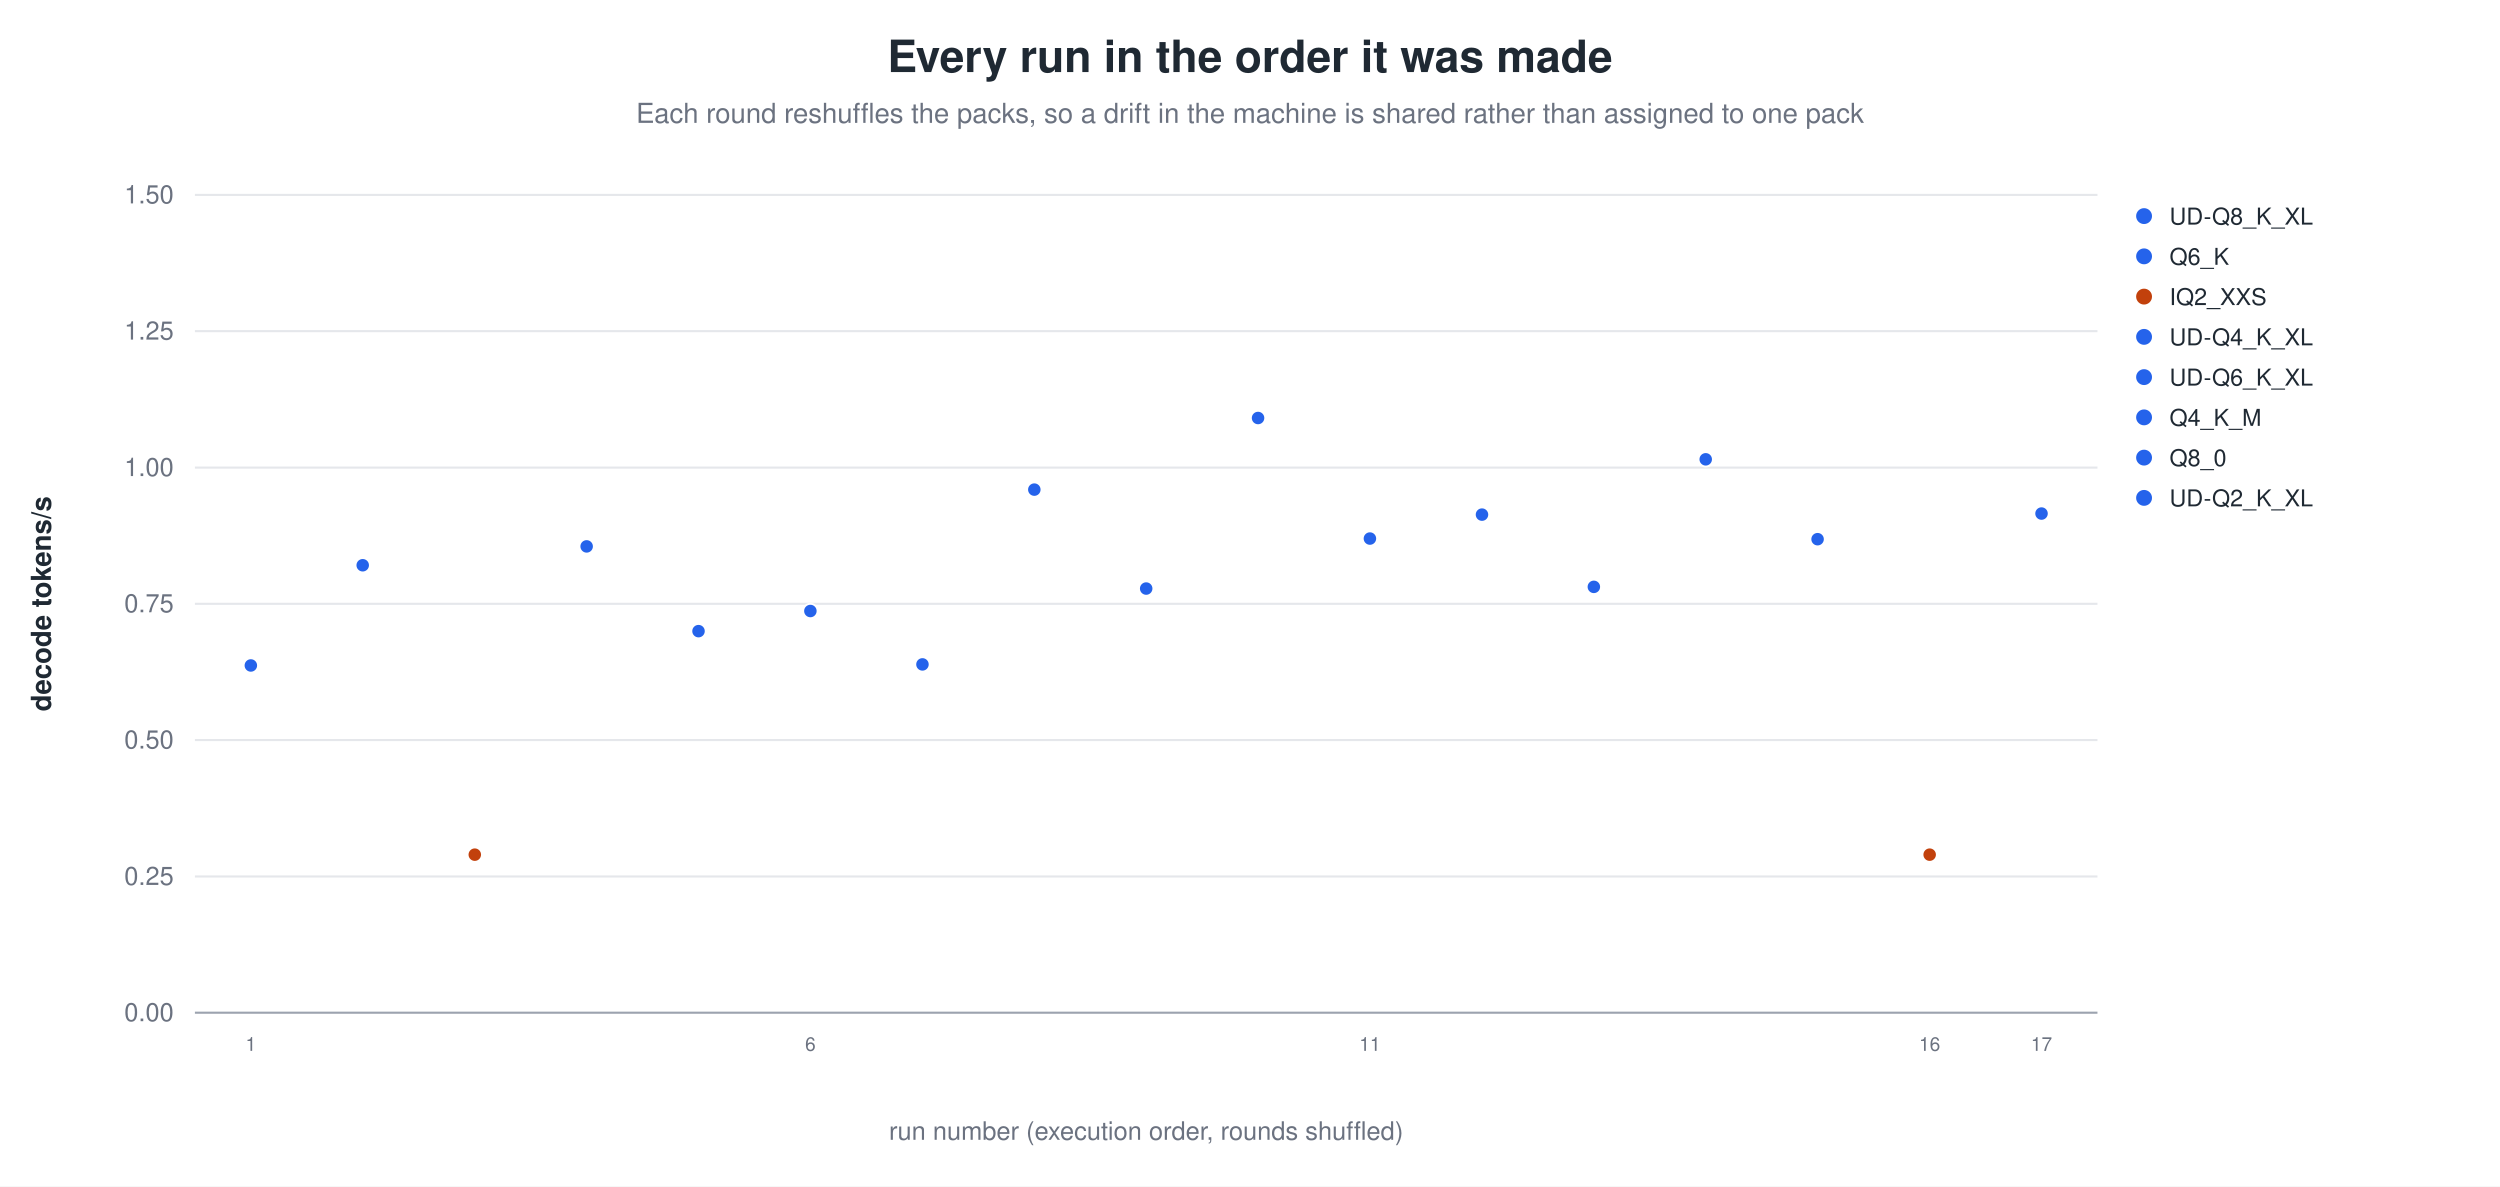
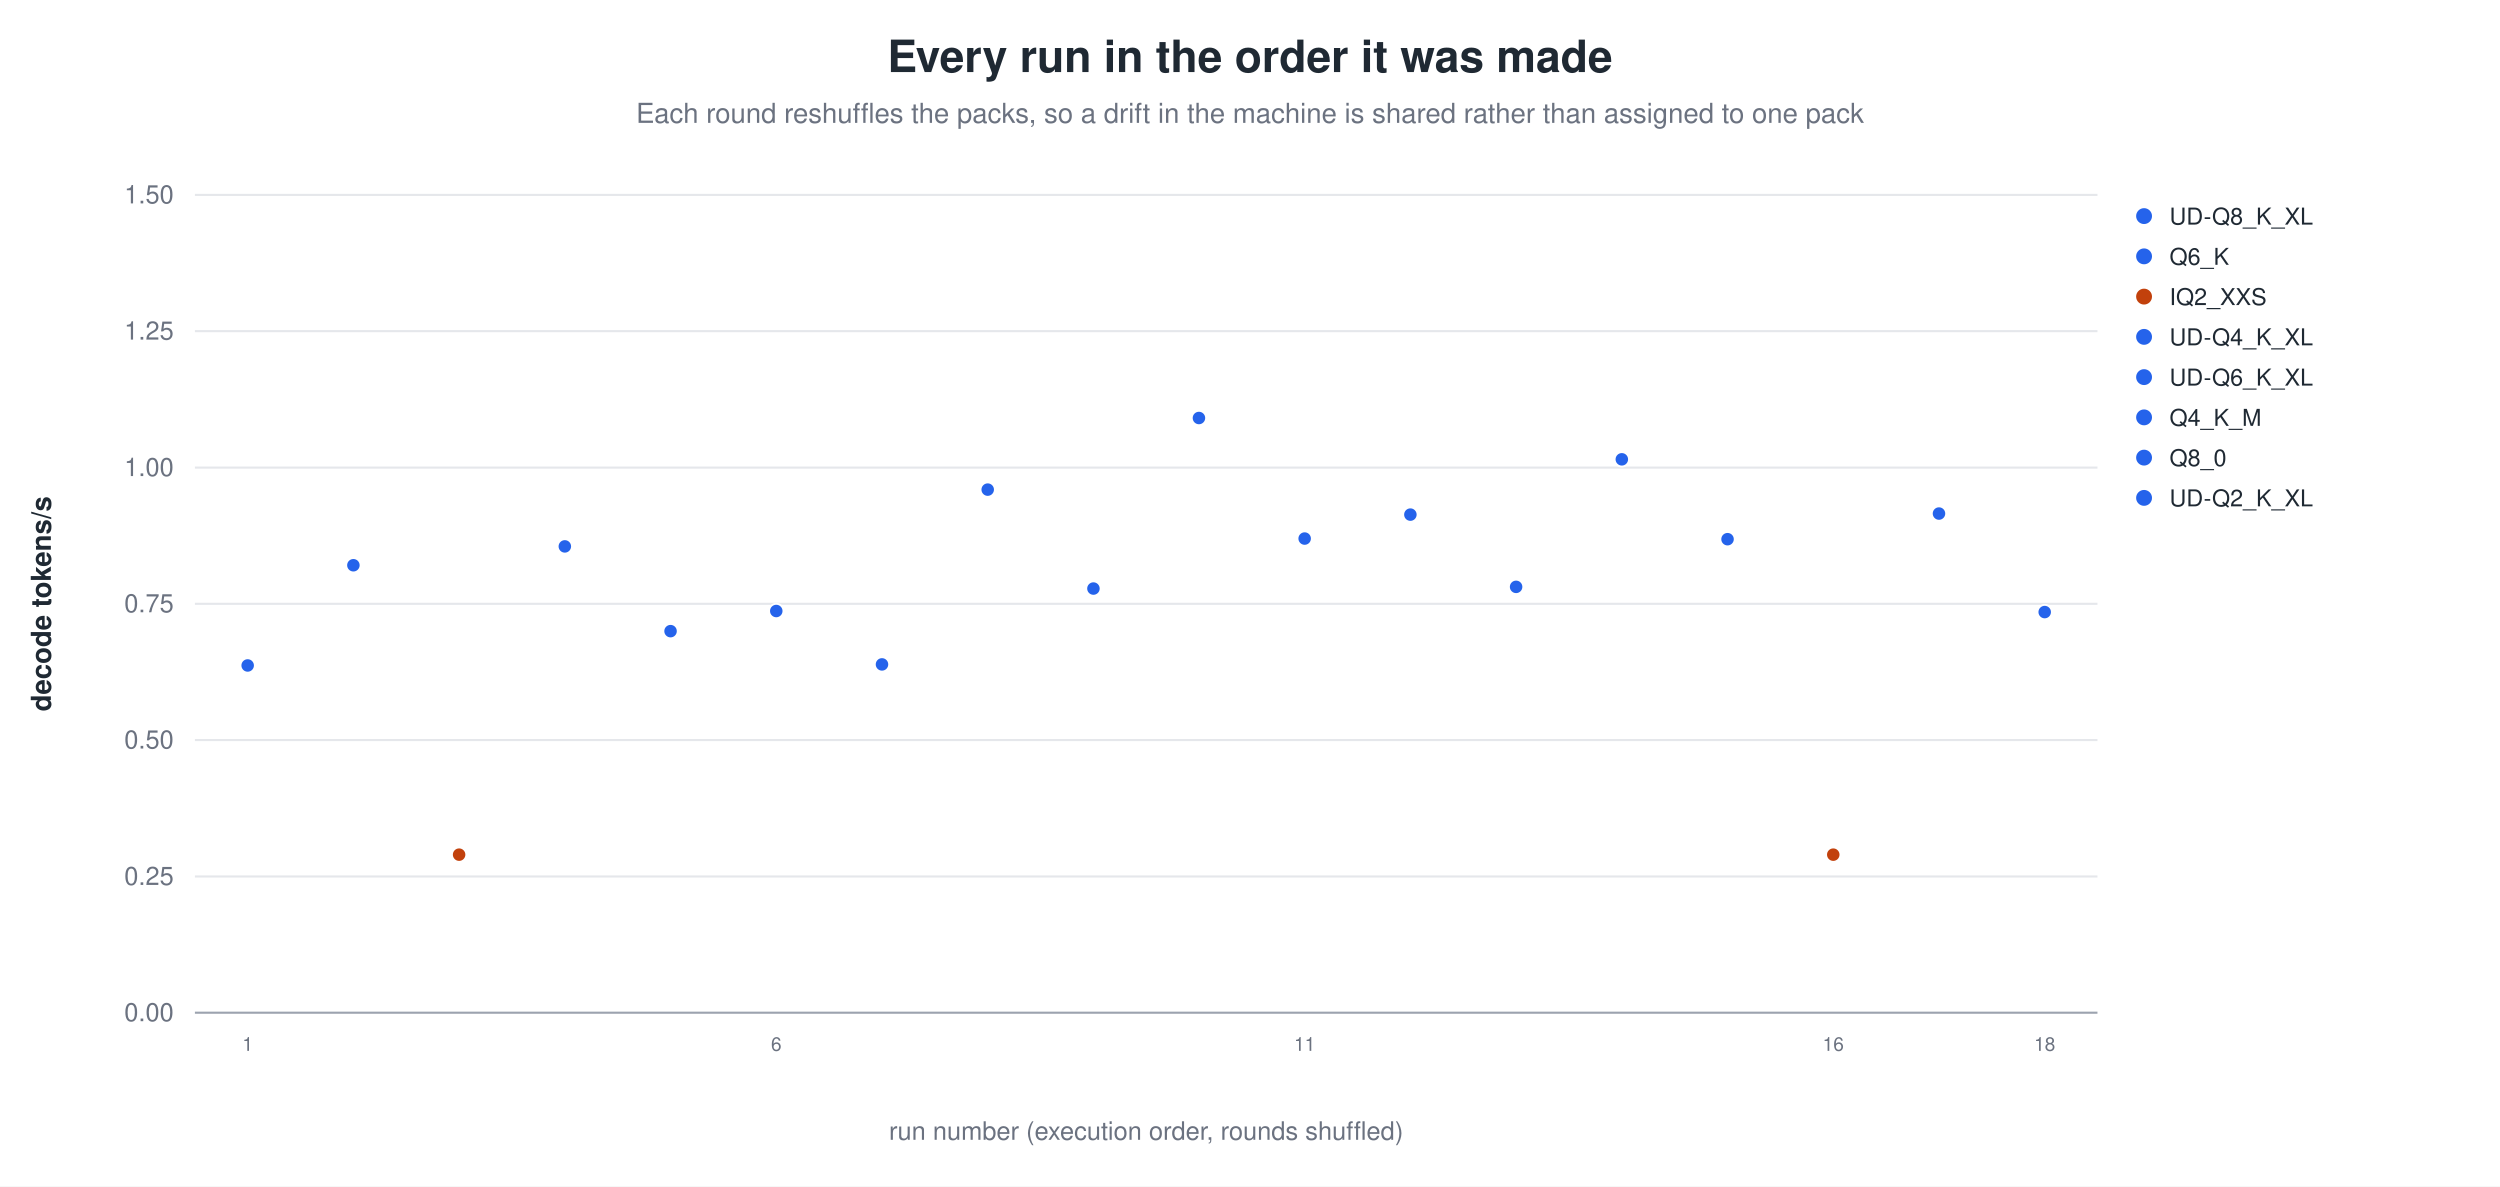
<svg xmlns="http://www.w3.org/2000/svg" width="1180" height="560" viewBox="0 0 1180 560" role="img" aria-label="Every run in the order it was made">
  <rect width="1180" height="560" fill="white" />
  <text x="590.0" y="34" text-anchor="middle" font-family="Helvetica, Arial, sans-serif" font-size="21" font-weight="600" fill="#1f2933">Every run in the order it was made</text>
  <text x="590.0" y="58" text-anchor="middle" font-family="Helvetica, Arial, sans-serif" font-size="13" fill="#6b7280">Each round reshuffles the packs, so a drift in the machine is shared rather than assigned to one pack</text>
  <line x1="92.0" y1="478.0" x2="990.0" y2="478.0" stroke="#9ca3af" stroke-width="1.0" />
  <text x="82.0" y="482.0" text-anchor="end" font-family="Helvetica, Arial, sans-serif" font-size="12" fill="#6b7280" font-weight="400">0.00</text>
  <line x1="92.0" y1="413.7" x2="990.0" y2="413.7" stroke="#e5e7eb" stroke-width="1.0" />
  <text x="82.0" y="417.7" text-anchor="end" font-family="Helvetica, Arial, sans-serif" font-size="12" fill="#6b7280" font-weight="400">0.25</text>
  <line x1="92.0" y1="349.3" x2="990.0" y2="349.3" stroke="#e5e7eb" stroke-width="1.0" />
  <text x="82.0" y="353.3" text-anchor="end" font-family="Helvetica, Arial, sans-serif" font-size="12" fill="#6b7280" font-weight="400">0.50</text>
  <line x1="92.0" y1="285.0" x2="990.0" y2="285.0" stroke="#e5e7eb" stroke-width="1.0" />
  <text x="82.0" y="289.0" text-anchor="end" font-family="Helvetica, Arial, sans-serif" font-size="12" fill="#6b7280" font-weight="400">0.75</text>
  <line x1="92.0" y1="220.7" x2="990.0" y2="220.7" stroke="#e5e7eb" stroke-width="1.0" />
  <text x="82.0" y="224.7" text-anchor="end" font-family="Helvetica, Arial, sans-serif" font-size="12" fill="#6b7280" font-weight="400">1.00</text>
  <line x1="92.0" y1="156.3" x2="990.0" y2="156.3" stroke="#e5e7eb" stroke-width="1.0" />
  <text x="82.0" y="160.3" text-anchor="end" font-family="Helvetica, Arial, sans-serif" font-size="12" fill="#6b7280" font-weight="400">1.25</text>
  <line x1="92.0" y1="92.0" x2="990.0" y2="92.0" stroke="#e5e7eb" stroke-width="1.0" />
  <text x="82.0" y="96.0" text-anchor="end" font-family="Helvetica, Arial, sans-serif" font-size="12" fill="#6b7280" font-weight="400">1.50</text>
  <text x="24.0" y="285.0" text-anchor="middle" font-family="Helvetica, Arial, sans-serif" font-size="13" fill="#1f2933" font-weight="600" transform="rotate(-90.0 24.0 285.0)">decode tokens/s</text>
-   <circle cx="118.4" cy="314.1" r="3.4" fill="#2563eb" stroke="white" stroke-width="0.9" opacity="1.00" />
-   <text x="118.4" y="496.0" text-anchor="middle" font-family="Helvetica, Arial, sans-serif" font-size="9" fill="#6b7280" font-weight="400">1</text>
-   <circle cx="171.2" cy="266.8" r="3.4" fill="#2563eb" stroke="white" stroke-width="0.9" opacity="1.00" />
-   <circle cx="224.1" cy="403.4" r="3.4" fill="#c2410c" stroke="white" stroke-width="0.9" opacity="1.00" />
-   <circle cx="276.9" cy="257.9" r="3.4" fill="#2563eb" stroke="white" stroke-width="0.9" opacity="1.00" />
-   <circle cx="329.7" cy="297.9" r="3.4" fill="#2563eb" stroke="white" stroke-width="0.9" opacity="1.00" />
-   <circle cx="382.5" cy="288.4" r="3.4" fill="#2563eb" stroke="white" stroke-width="0.9" opacity="1.00" />
-   <text x="382.5" y="496.0" text-anchor="middle" font-family="Helvetica, Arial, sans-serif" font-size="9" fill="#6b7280" font-weight="400">6</text>
-   <circle cx="435.4" cy="313.6" r="3.4" fill="#2563eb" stroke="white" stroke-width="0.9" opacity="1.00" />
-   <circle cx="488.2" cy="231.1" r="3.4" fill="#2563eb" stroke="white" stroke-width="0.9" opacity="1.00" />
-   <circle cx="541.0" cy="277.8" r="3.4" fill="#2563eb" stroke="white" stroke-width="0.9" opacity="1.00" />
-   <circle cx="593.8" cy="197.3" r="3.4" fill="#2563eb" stroke="white" stroke-width="0.9" opacity="1.00" />
-   <circle cx="646.6" cy="254.2" r="3.4" fill="#2563eb" stroke="white" stroke-width="0.9" opacity="1.00" />
-   <text x="646.6" y="496.0" text-anchor="middle" font-family="Helvetica, Arial, sans-serif" font-size="9" fill="#6b7280" font-weight="400">11</text>
-   <circle cx="699.5" cy="242.9" r="3.4" fill="#2563eb" stroke="white" stroke-width="0.9" opacity="1.00" />
-   <circle cx="752.3" cy="277.0" r="3.4" fill="#2563eb" stroke="white" stroke-width="0.9" opacity="1.00" />
-   <circle cx="805.1" cy="216.8" r="3.4" fill="#2563eb" stroke="white" stroke-width="0.9" opacity="1.00" />
-   <circle cx="857.9" cy="254.5" r="3.4" fill="#2563eb" stroke="white" stroke-width="0.9" opacity="1.00" />
-   <circle cx="910.8" cy="403.4" r="3.4" fill="#c2410c" stroke="white" stroke-width="0.9" opacity="1.00" />
-   <text x="910.8" y="496.0" text-anchor="middle" font-family="Helvetica, Arial, sans-serif" font-size="9" fill="#6b7280" font-weight="400">16</text>
-   <circle cx="963.6" cy="242.4" r="3.4" fill="#2563eb" stroke="white" stroke-width="0.9" opacity="1.00" />
-   <text x="963.6" y="496.0" text-anchor="middle" font-family="Helvetica, Arial, sans-serif" font-size="9" fill="#6b7280" font-weight="400">17</text>
+   <circle cx="116.9" cy="314.1" r="3.4" fill="#2563eb" stroke="white" stroke-width="0.9" opacity="1.00" />
+   <text x="116.9" y="496.0" text-anchor="middle" font-family="Helvetica, Arial, sans-serif" font-size="9" fill="#6b7280" font-weight="400">1</text>
+   <circle cx="166.8" cy="266.8" r="3.4" fill="#2563eb" stroke="white" stroke-width="0.9" opacity="1.00" />
+   <circle cx="216.7" cy="403.4" r="3.4" fill="#c2410c" stroke="white" stroke-width="0.9" opacity="1.00" />
+   <circle cx="266.6" cy="257.9" r="3.4" fill="#2563eb" stroke="white" stroke-width="0.9" opacity="1.00" />
+   <circle cx="316.5" cy="297.9" r="3.4" fill="#2563eb" stroke="white" stroke-width="0.9" opacity="1.00" />
+   <circle cx="366.4" cy="288.4" r="3.4" fill="#2563eb" stroke="white" stroke-width="0.9" opacity="1.00" />
+   <text x="366.4" y="496.0" text-anchor="middle" font-family="Helvetica, Arial, sans-serif" font-size="9" fill="#6b7280" font-weight="400">6</text>
+   <circle cx="416.3" cy="313.6" r="3.4" fill="#2563eb" stroke="white" stroke-width="0.9" opacity="1.00" />
+   <circle cx="466.2" cy="231.1" r="3.4" fill="#2563eb" stroke="white" stroke-width="0.9" opacity="1.00" />
+   <circle cx="516.1" cy="277.8" r="3.4" fill="#2563eb" stroke="white" stroke-width="0.9" opacity="1.00" />
+   <circle cx="565.9" cy="197.3" r="3.4" fill="#2563eb" stroke="white" stroke-width="0.9" opacity="1.00" />
+   <circle cx="615.8" cy="254.2" r="3.4" fill="#2563eb" stroke="white" stroke-width="0.9" opacity="1.00" />
+   <text x="615.8" y="496.0" text-anchor="middle" font-family="Helvetica, Arial, sans-serif" font-size="9" fill="#6b7280" font-weight="400">11</text>
+   <circle cx="665.7" cy="242.9" r="3.4" fill="#2563eb" stroke="white" stroke-width="0.9" opacity="1.00" />
+   <circle cx="715.6" cy="277.0" r="3.4" fill="#2563eb" stroke="white" stroke-width="0.9" opacity="1.00" />
+   <circle cx="765.5" cy="216.8" r="3.4" fill="#2563eb" stroke="white" stroke-width="0.9" opacity="1.00" />
+   <circle cx="815.4" cy="254.5" r="3.4" fill="#2563eb" stroke="white" stroke-width="0.9" opacity="1.00" />
+   <circle cx="865.3" cy="403.4" r="3.4" fill="#c2410c" stroke="white" stroke-width="0.9" opacity="1.00" />
+   <text x="865.3" y="496.0" text-anchor="middle" font-family="Helvetica, Arial, sans-serif" font-size="9" fill="#6b7280" font-weight="400">16</text>
+   <circle cx="915.2" cy="242.4" r="3.4" fill="#2563eb" stroke="white" stroke-width="0.9" opacity="1.00" />
+   <circle cx="965.1" cy="288.9" r="3.4" fill="#2563eb" stroke="white" stroke-width="0.9" opacity="1.00" />
+   <text x="965.1" y="496.0" text-anchor="middle" font-family="Helvetica, Arial, sans-serif" font-size="9" fill="#6b7280" font-weight="400">18</text>
  <circle cx="1012.0" cy="102.0" r="4.2" fill="#2563eb" stroke="white" stroke-width="0.9" opacity="1.00" />
  <text x="1024.0" y="106.0" text-anchor="start" font-family="Helvetica, Arial, sans-serif" font-size="11" fill="#1f2933" font-weight="400">UD-Q8_K_XL</text>
  <circle cx="1012.0" cy="121.0" r="4.2" fill="#2563eb" stroke="white" stroke-width="0.9" opacity="1.00" />
  <text x="1024.0" y="125.0" text-anchor="start" font-family="Helvetica, Arial, sans-serif" font-size="11" fill="#1f2933" font-weight="400">Q6_K</text>
  <circle cx="1012.0" cy="140.0" r="4.2" fill="#c2410c" stroke="white" stroke-width="0.9" opacity="1.00" />
  <text x="1024.0" y="144.0" text-anchor="start" font-family="Helvetica, Arial, sans-serif" font-size="11" fill="#1f2933" font-weight="400">IQ2_XXS</text>
  <circle cx="1012.0" cy="159.0" r="4.2" fill="#2563eb" stroke="white" stroke-width="0.9" opacity="1.00" />
  <text x="1024.0" y="163.0" text-anchor="start" font-family="Helvetica, Arial, sans-serif" font-size="11" fill="#1f2933" font-weight="400">UD-Q4_K_XL</text>
  <circle cx="1012.0" cy="178.0" r="4.2" fill="#2563eb" stroke="white" stroke-width="0.9" opacity="1.00" />
  <text x="1024.0" y="182.0" text-anchor="start" font-family="Helvetica, Arial, sans-serif" font-size="11" fill="#1f2933" font-weight="400">UD-Q6_K_XL</text>
  <circle cx="1012.0" cy="197.0" r="4.2" fill="#2563eb" stroke="white" stroke-width="0.9" opacity="1.00" />
  <text x="1024.0" y="201.0" text-anchor="start" font-family="Helvetica, Arial, sans-serif" font-size="11" fill="#1f2933" font-weight="400">Q4_K_M</text>
  <circle cx="1012.0" cy="216.0" r="4.2" fill="#2563eb" stroke="white" stroke-width="0.9" opacity="1.00" />
  <text x="1024.0" y="220.0" text-anchor="start" font-family="Helvetica, Arial, sans-serif" font-size="11" fill="#1f2933" font-weight="400">Q8_0</text>
  <circle cx="1012.0" cy="235.0" r="4.2" fill="#2563eb" stroke="white" stroke-width="0.9" opacity="1.00" />
  <text x="1024.0" y="239.0" text-anchor="start" font-family="Helvetica, Arial, sans-serif" font-size="11" fill="#1f2933" font-weight="400">UD-Q2_K_XL</text>
  <text x="541.0" y="538.0" text-anchor="middle" font-family="Helvetica, Arial, sans-serif" font-size="12" fill="#6b7280" font-weight="400">run number (execution order, rounds shuffled)</text>
</svg>
